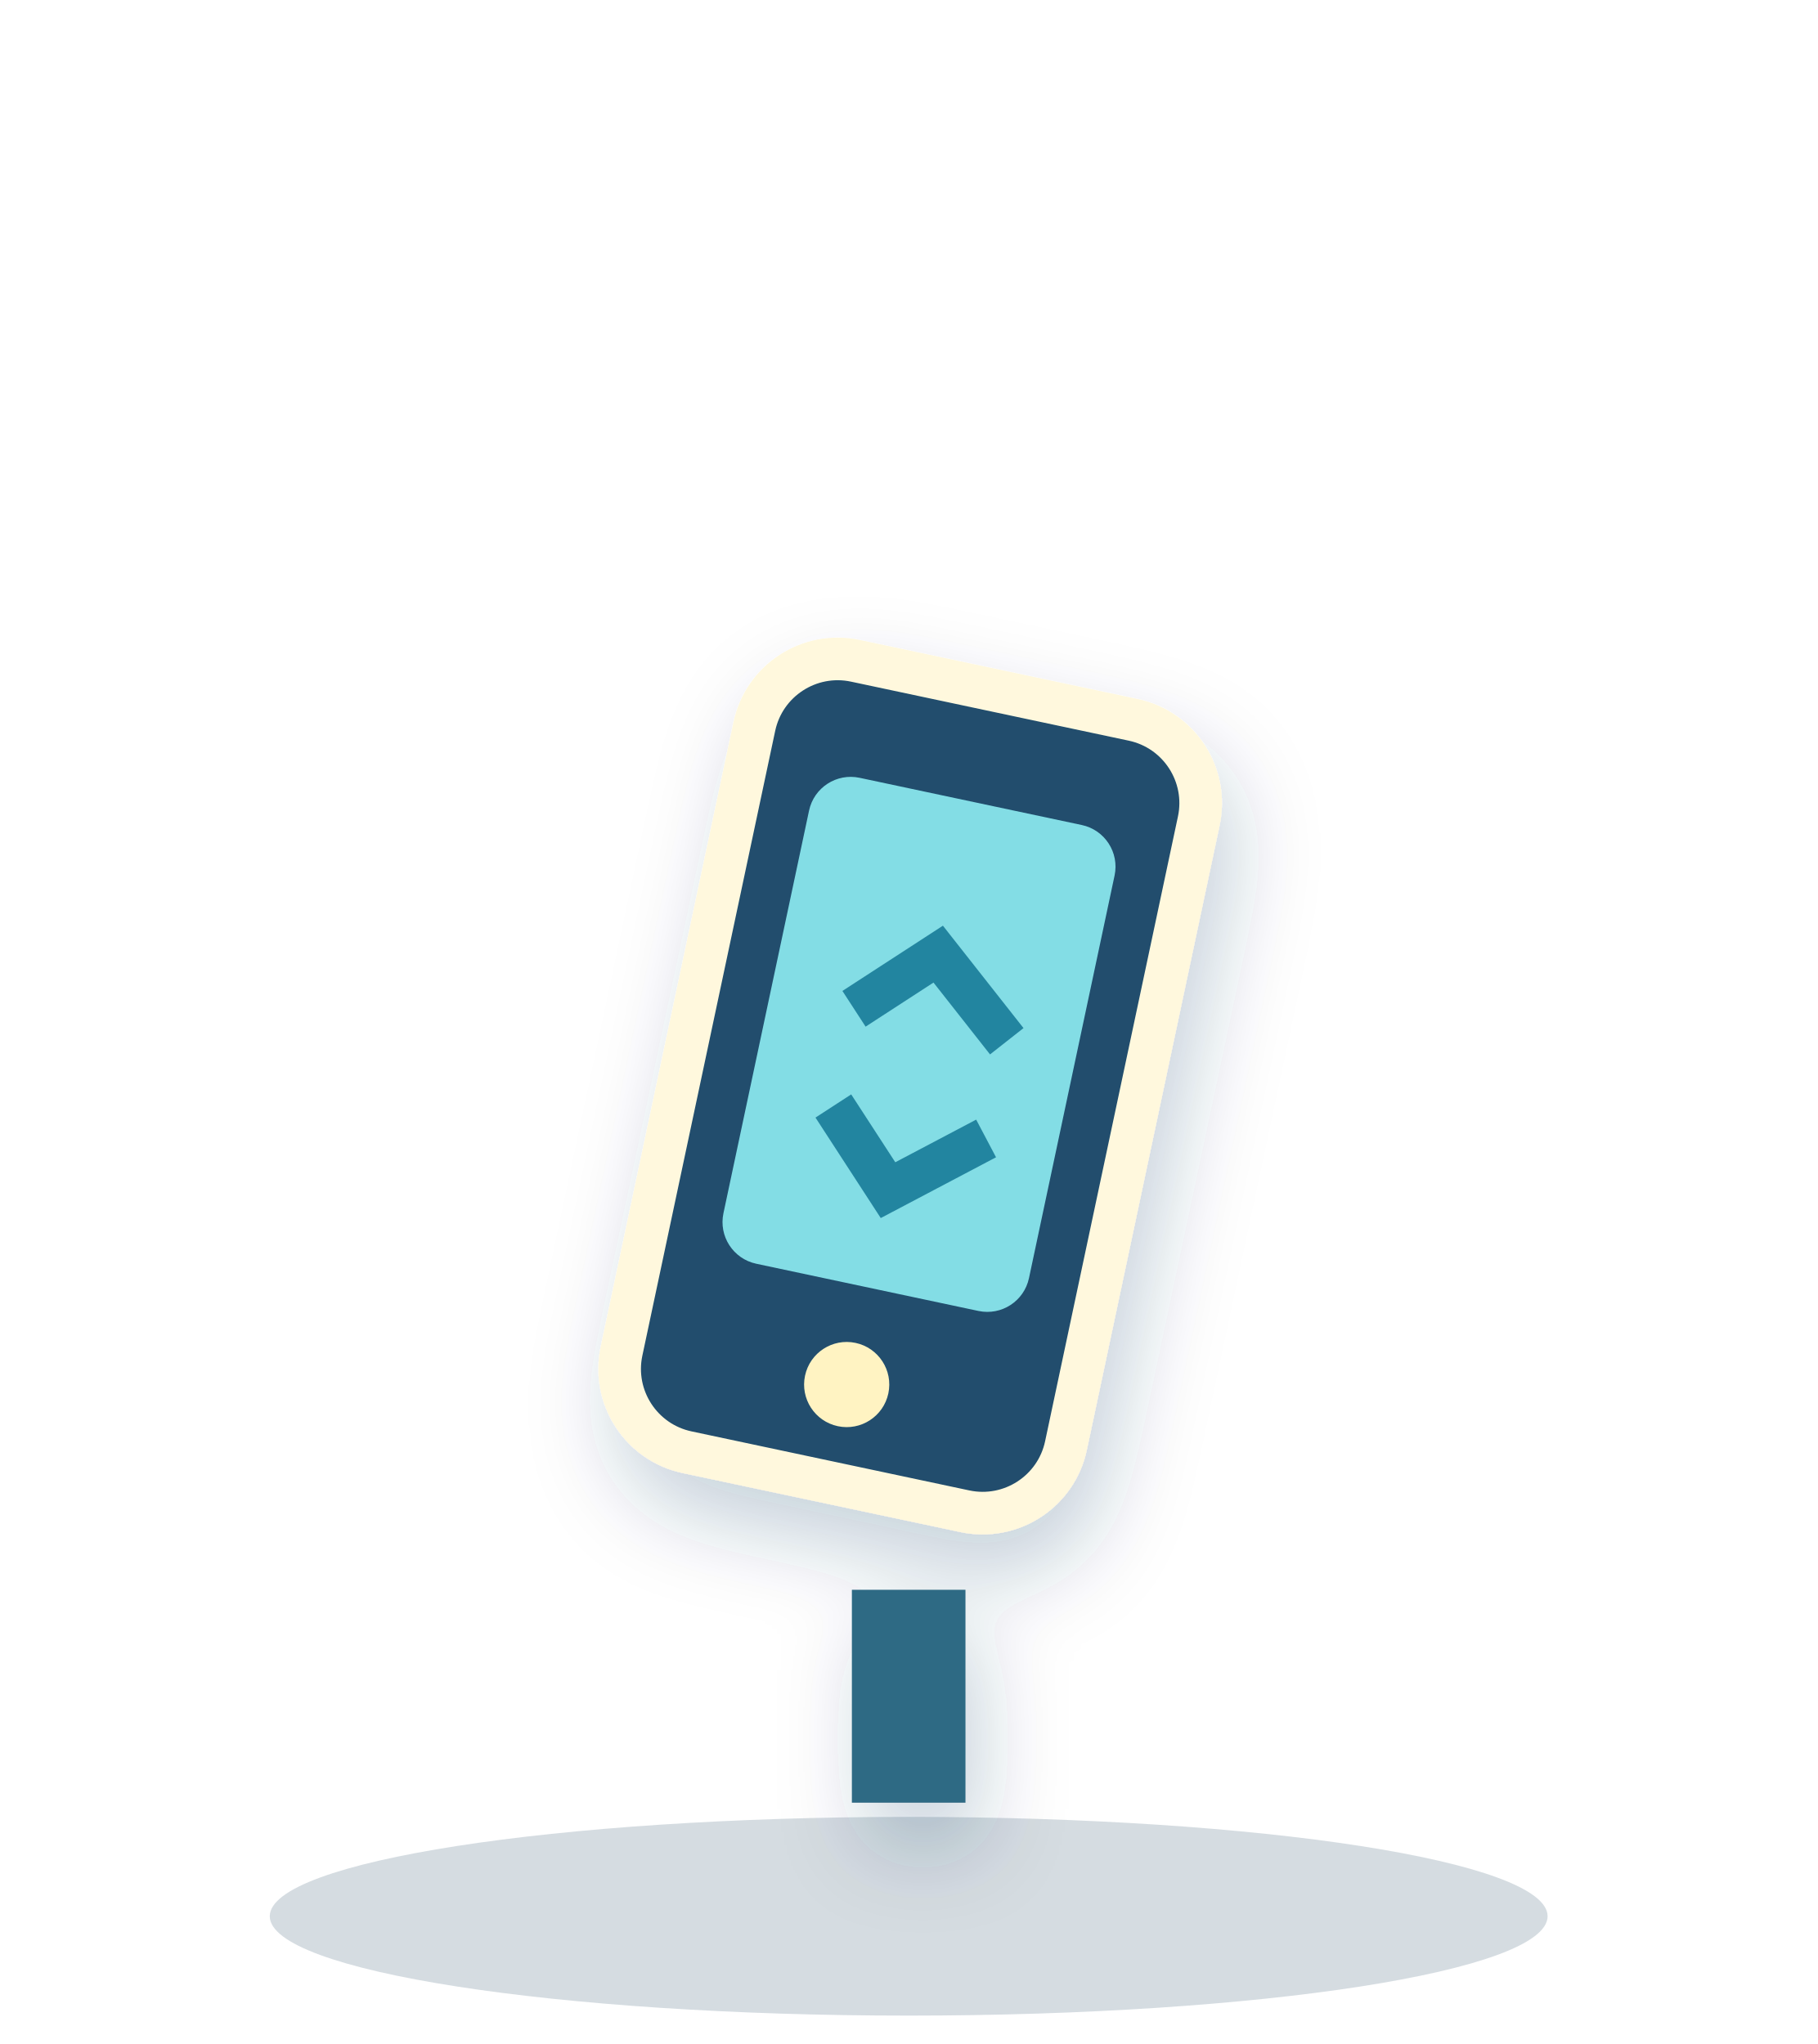
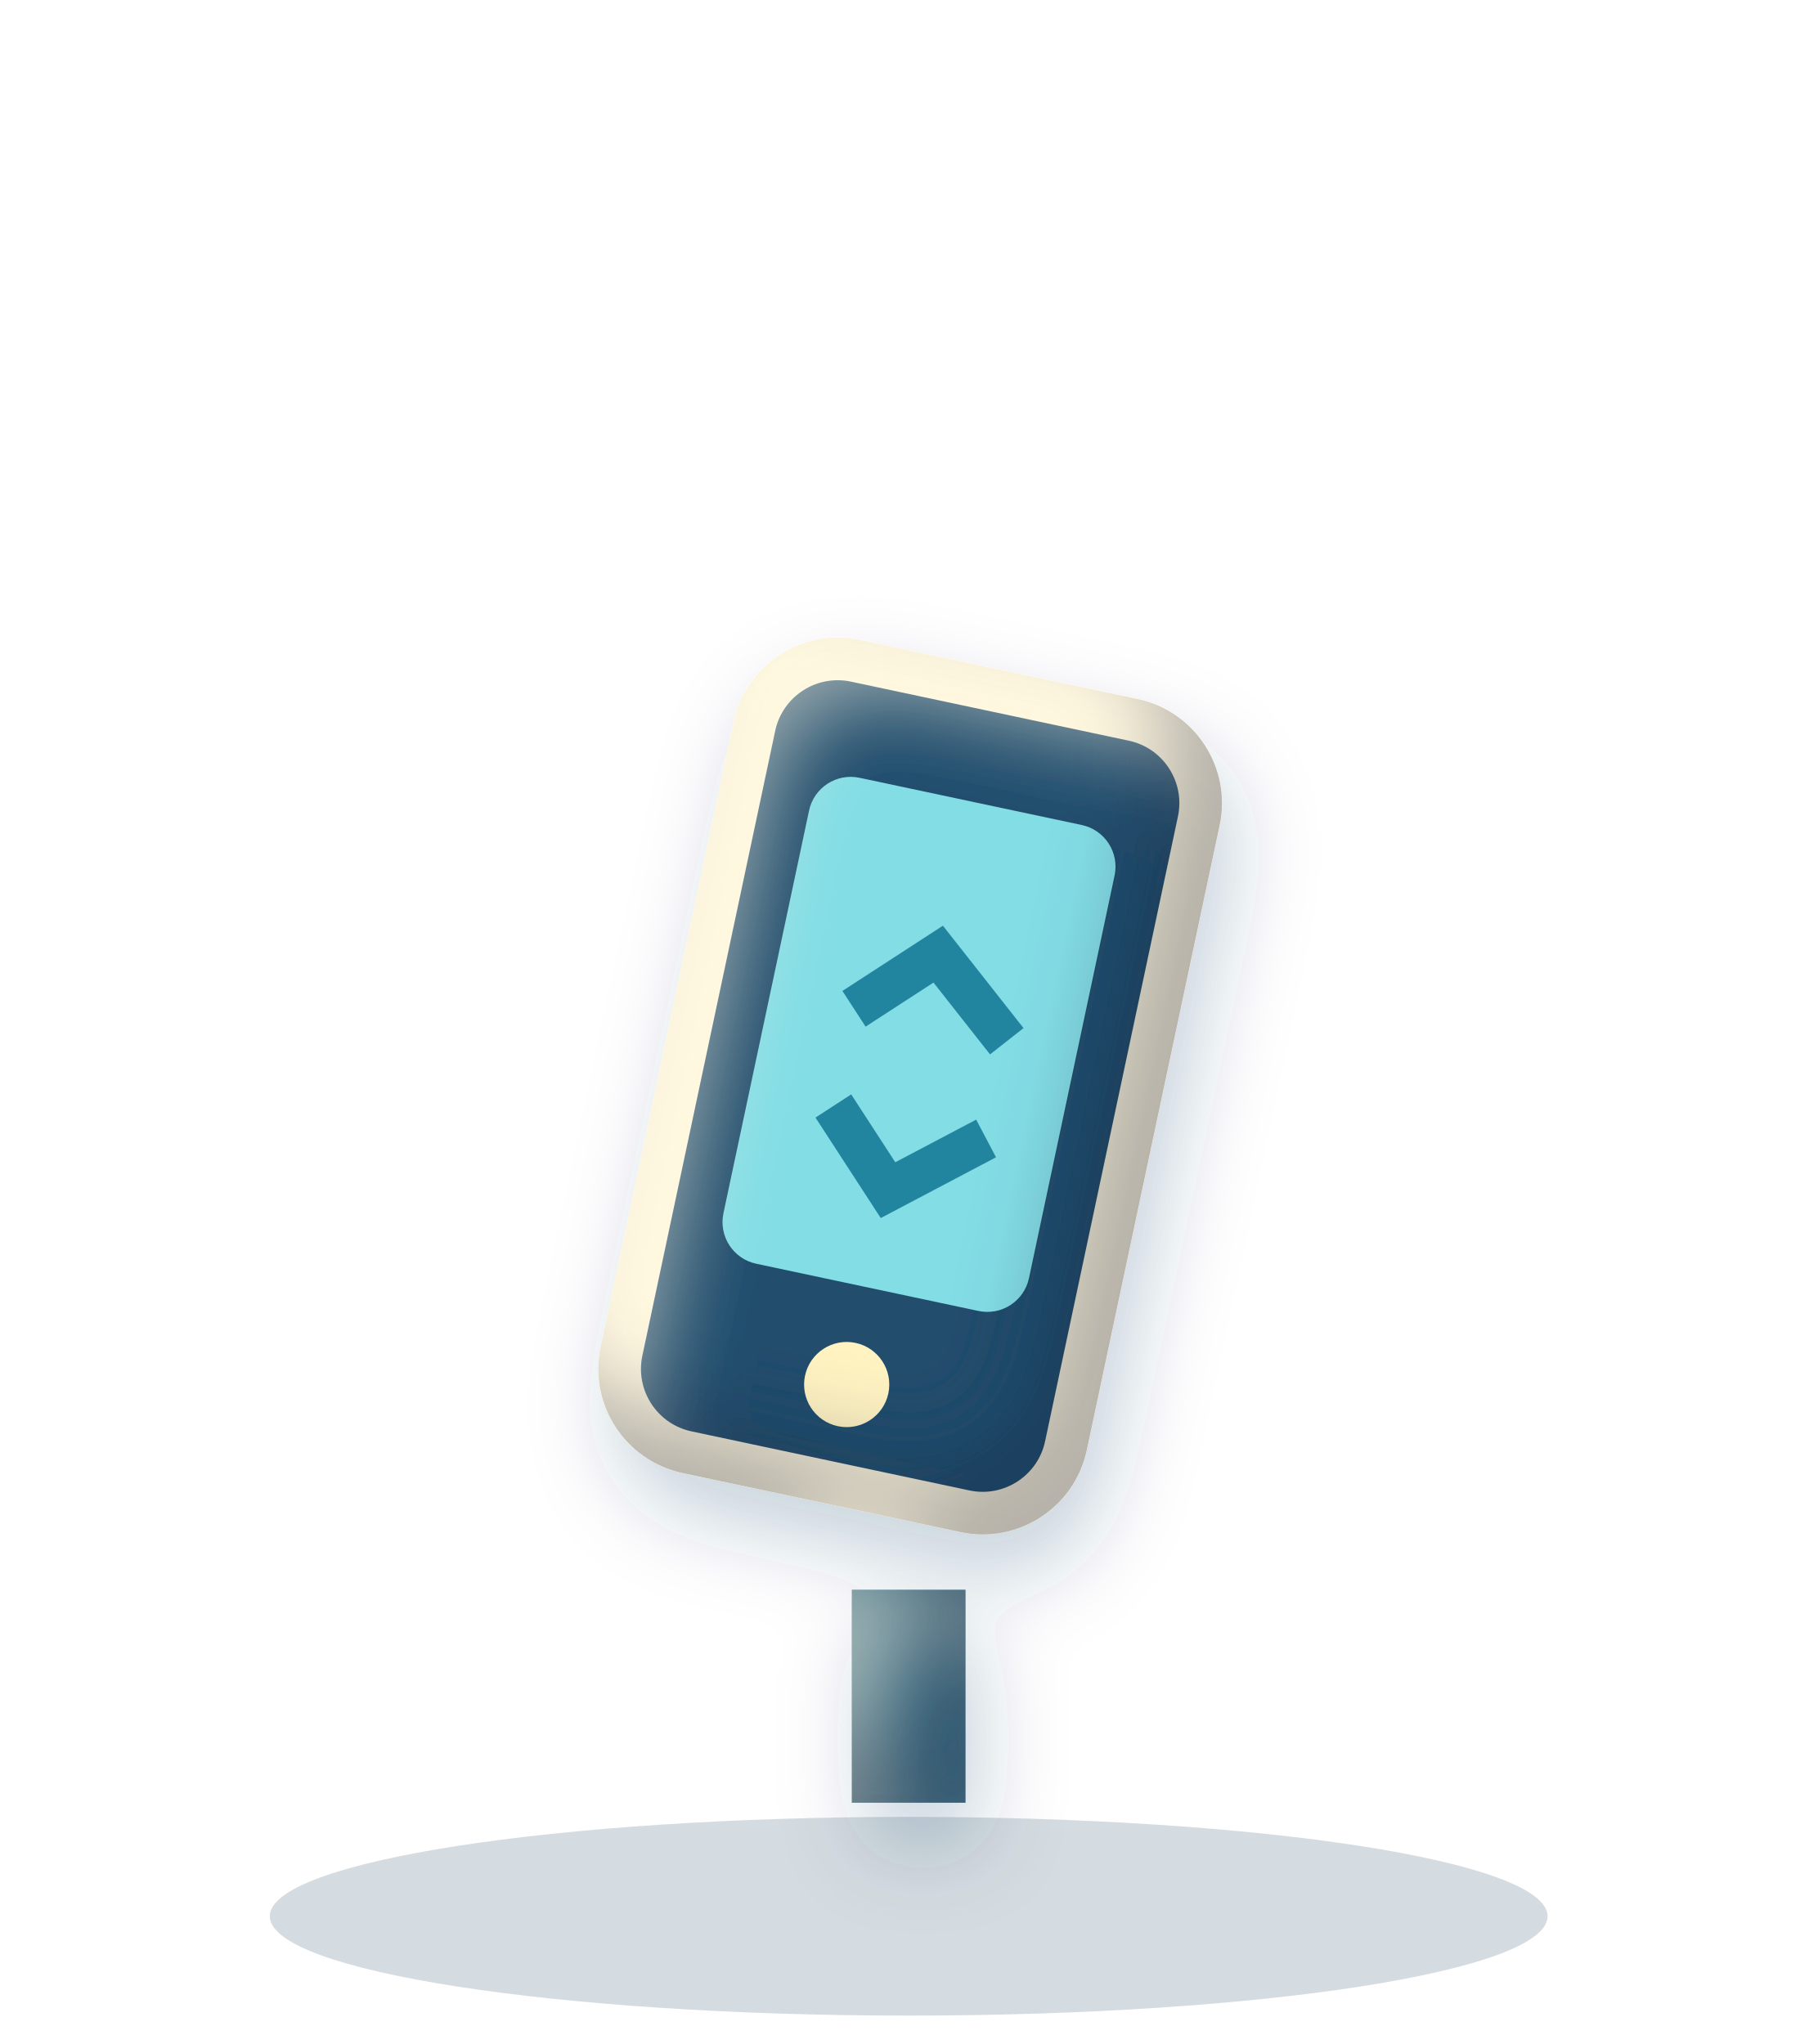
<svg xmlns="http://www.w3.org/2000/svg" viewBox="0 0 128 144" role="img" aria-label="Оригінальний мультяшний персонаж">
  <defs>
    <linearGradient id="coat" x1="0" x2="1" y1="0" y2="1">
      <stop stop-color="#547cb1" />
      <stop offset="1" stop-color="#154c6c" />
    </linearGradient>
    <linearGradient id="paper" x1="0" x2="1" y1="0" y2="1">
      <stop stop-color="#fff9eb" />
      <stop offset="1" stop-color="#eadac0" />
    </linearGradient>
    <filter id="ds" x="-35%" width="170%" y="-35%" height="170%">
      <feDropShadow dx="1" dy="3" stdDeviation="3" flood-color="#133e5d" flood-opacity=".22" />
    </filter>
+     <filter id="vol" x="-5%" y="-5%" width="110%" height="110%" color-interpolation-filters="sRGB">
+       <feGaussianBlur in="SourceAlpha" stdDeviation="3" result="b" />
+       <feOffset in="b" dx="3" dy="4" result="lo" />
+       <feComposite in="SourceAlpha" in2="lo" operator="out" result="rim" />
+       <feFlood flood-color="#fff8e4" flood-opacity=".55" />
+       <feComposite in2="rim" operator="in" result="light" />
+       <feOffset in="b" dx="-4" dy="-5" result="so" />
+       <feComposite in="SourceAlpha" in2="so" operator="out" result="edge" />
+       <feFlood flood-color="#1c1d3a" flood-opacity=".32" />
+       <feComposite in2="edge" operator="in" result="shade" />
+       <feMerge>
+         <feMergeNode in="SourceGraphic" />
+         <feMergeNode in="light" />
+         <feMergeNode in="shade" />
+       </feMerge>
+     </filter>
  </defs>
  <ellipse cx="64" cy="135" rx="45" ry="7" fill="#173f5a" opacity=".18" />
  <g filter="url(#ds)">
-     <g transform="translate(64 77) rotate(12)">
-       <rect x="-16" y="-29" width="32" height="57" rx="6" fill="#204d6d" stroke="#fff8dd" stroke-width="3" />
-       <rect x="-11" y="-21" width="22" height="35" rx="3" fill="#83dde5" />
-       <path d="M-5-5L0-10 6-5 M-5 2L0 7 6 2" fill="none" stroke="#2485a0" stroke-width="3" />
-       <circle cy="21" r="3" fill="#fff3c2" />
+     <g filter="url(#vol)">
+       <g transform="translate(64 77) rotate(12)">
+         <rect x="-16" y="-29" width="32" height="57" rx="6" fill="#204d6d" stroke="#fff8dd" stroke-width="3" />
+         <rect x="-11" y="-21" width="22" height="35" rx="3" fill="#83dde5" />
+         <path d="M-5-5L0-10 6-5 M-5 2L0 7 6 2" fill="none" stroke="#2485a0" stroke-width="3" />
+         <circle cy="21" r="3" fill="#fff3c2" />
+       </g>
+       <path d="M64 112V127" stroke="#2f6b84" stroke-width="8" />
    </g>
-     <path d="M64 112V127" stroke="#2f6b84" stroke-width="8" />
  </g>
</svg>
